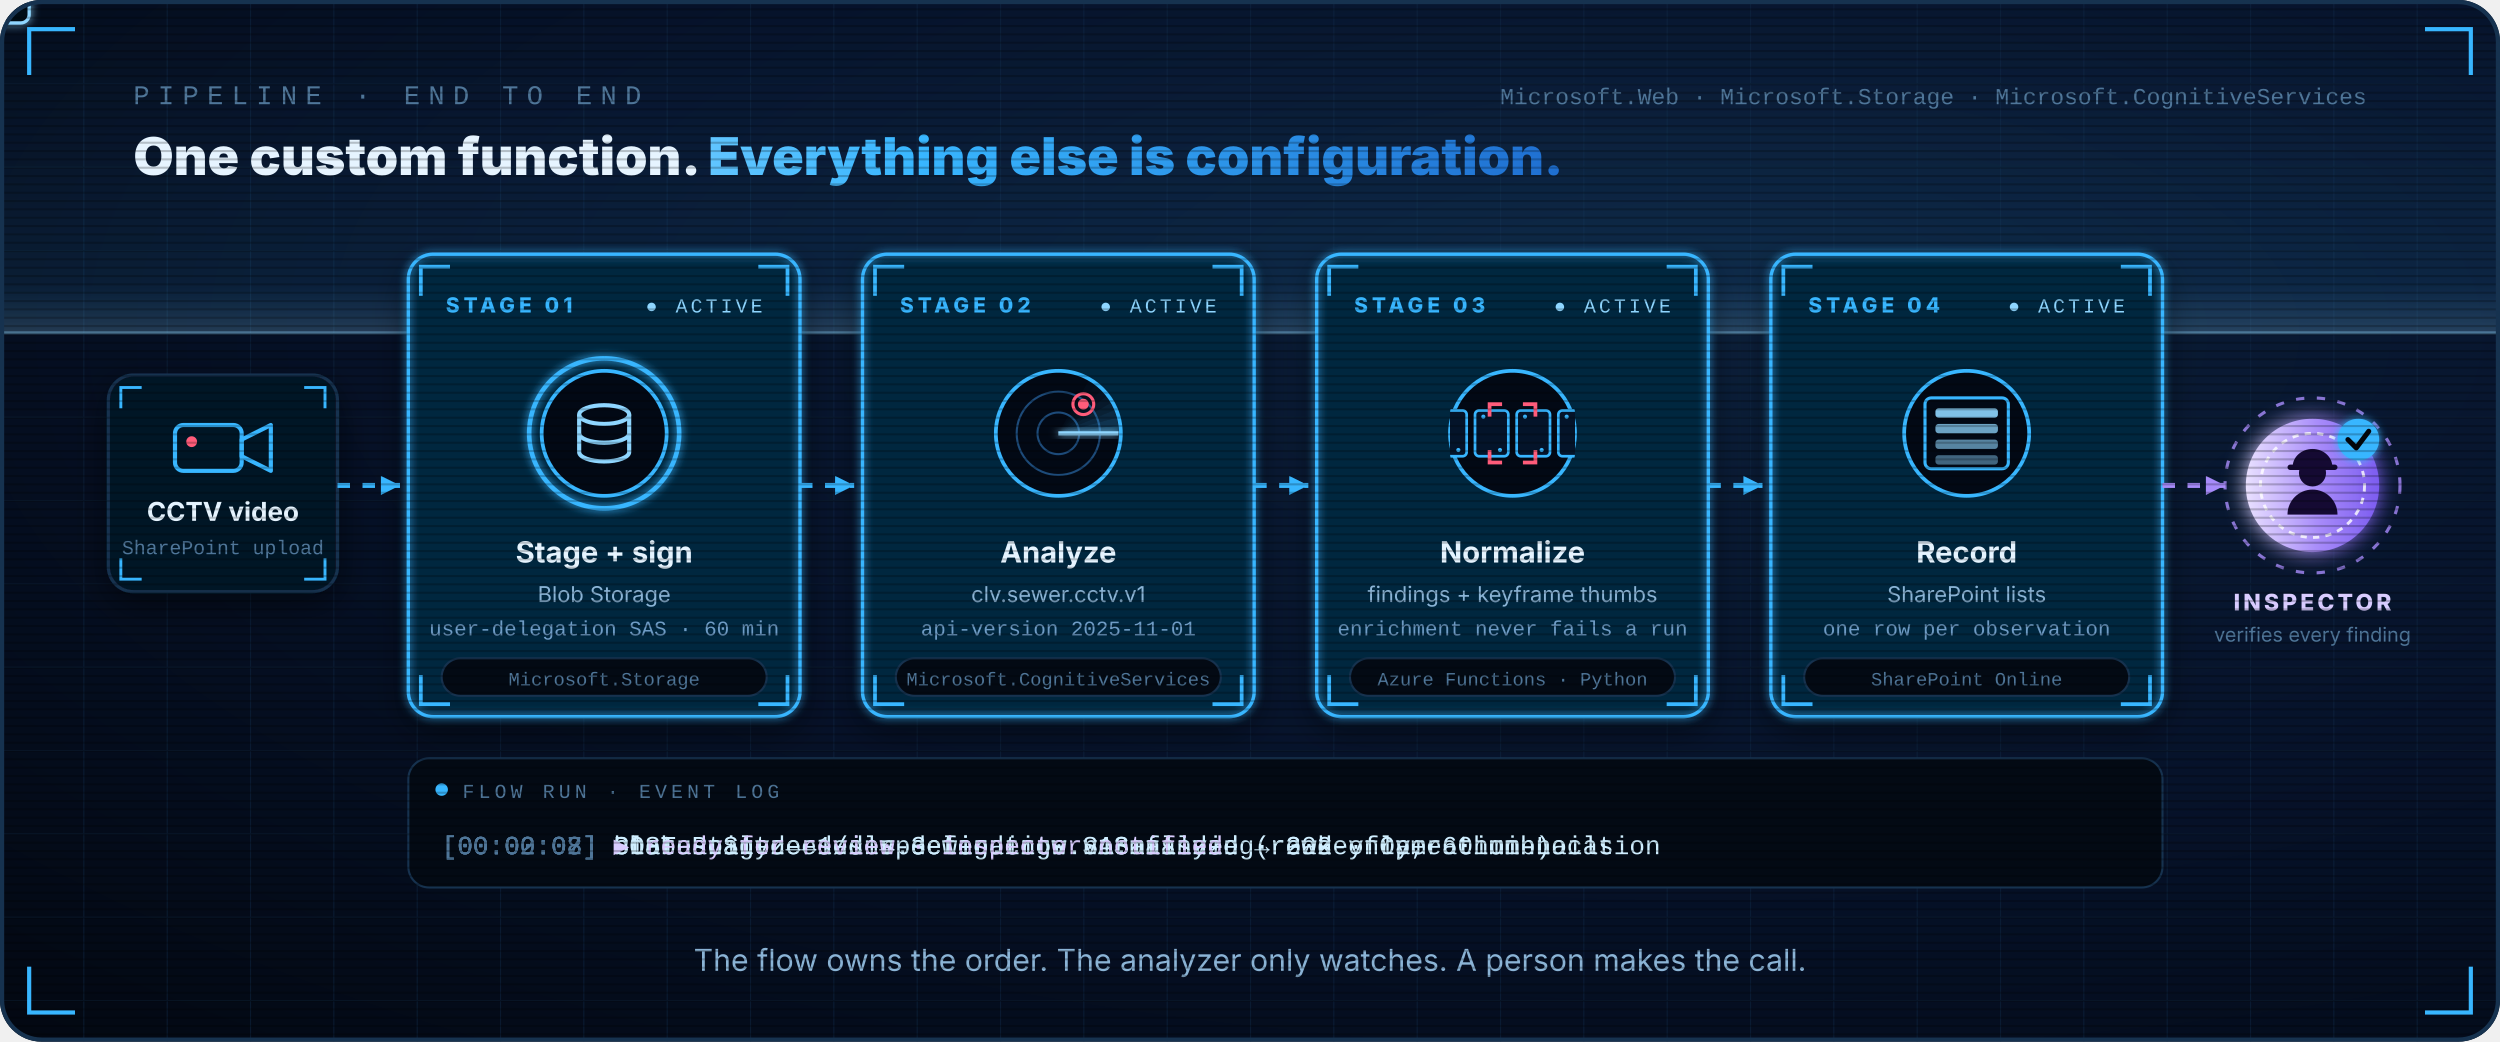
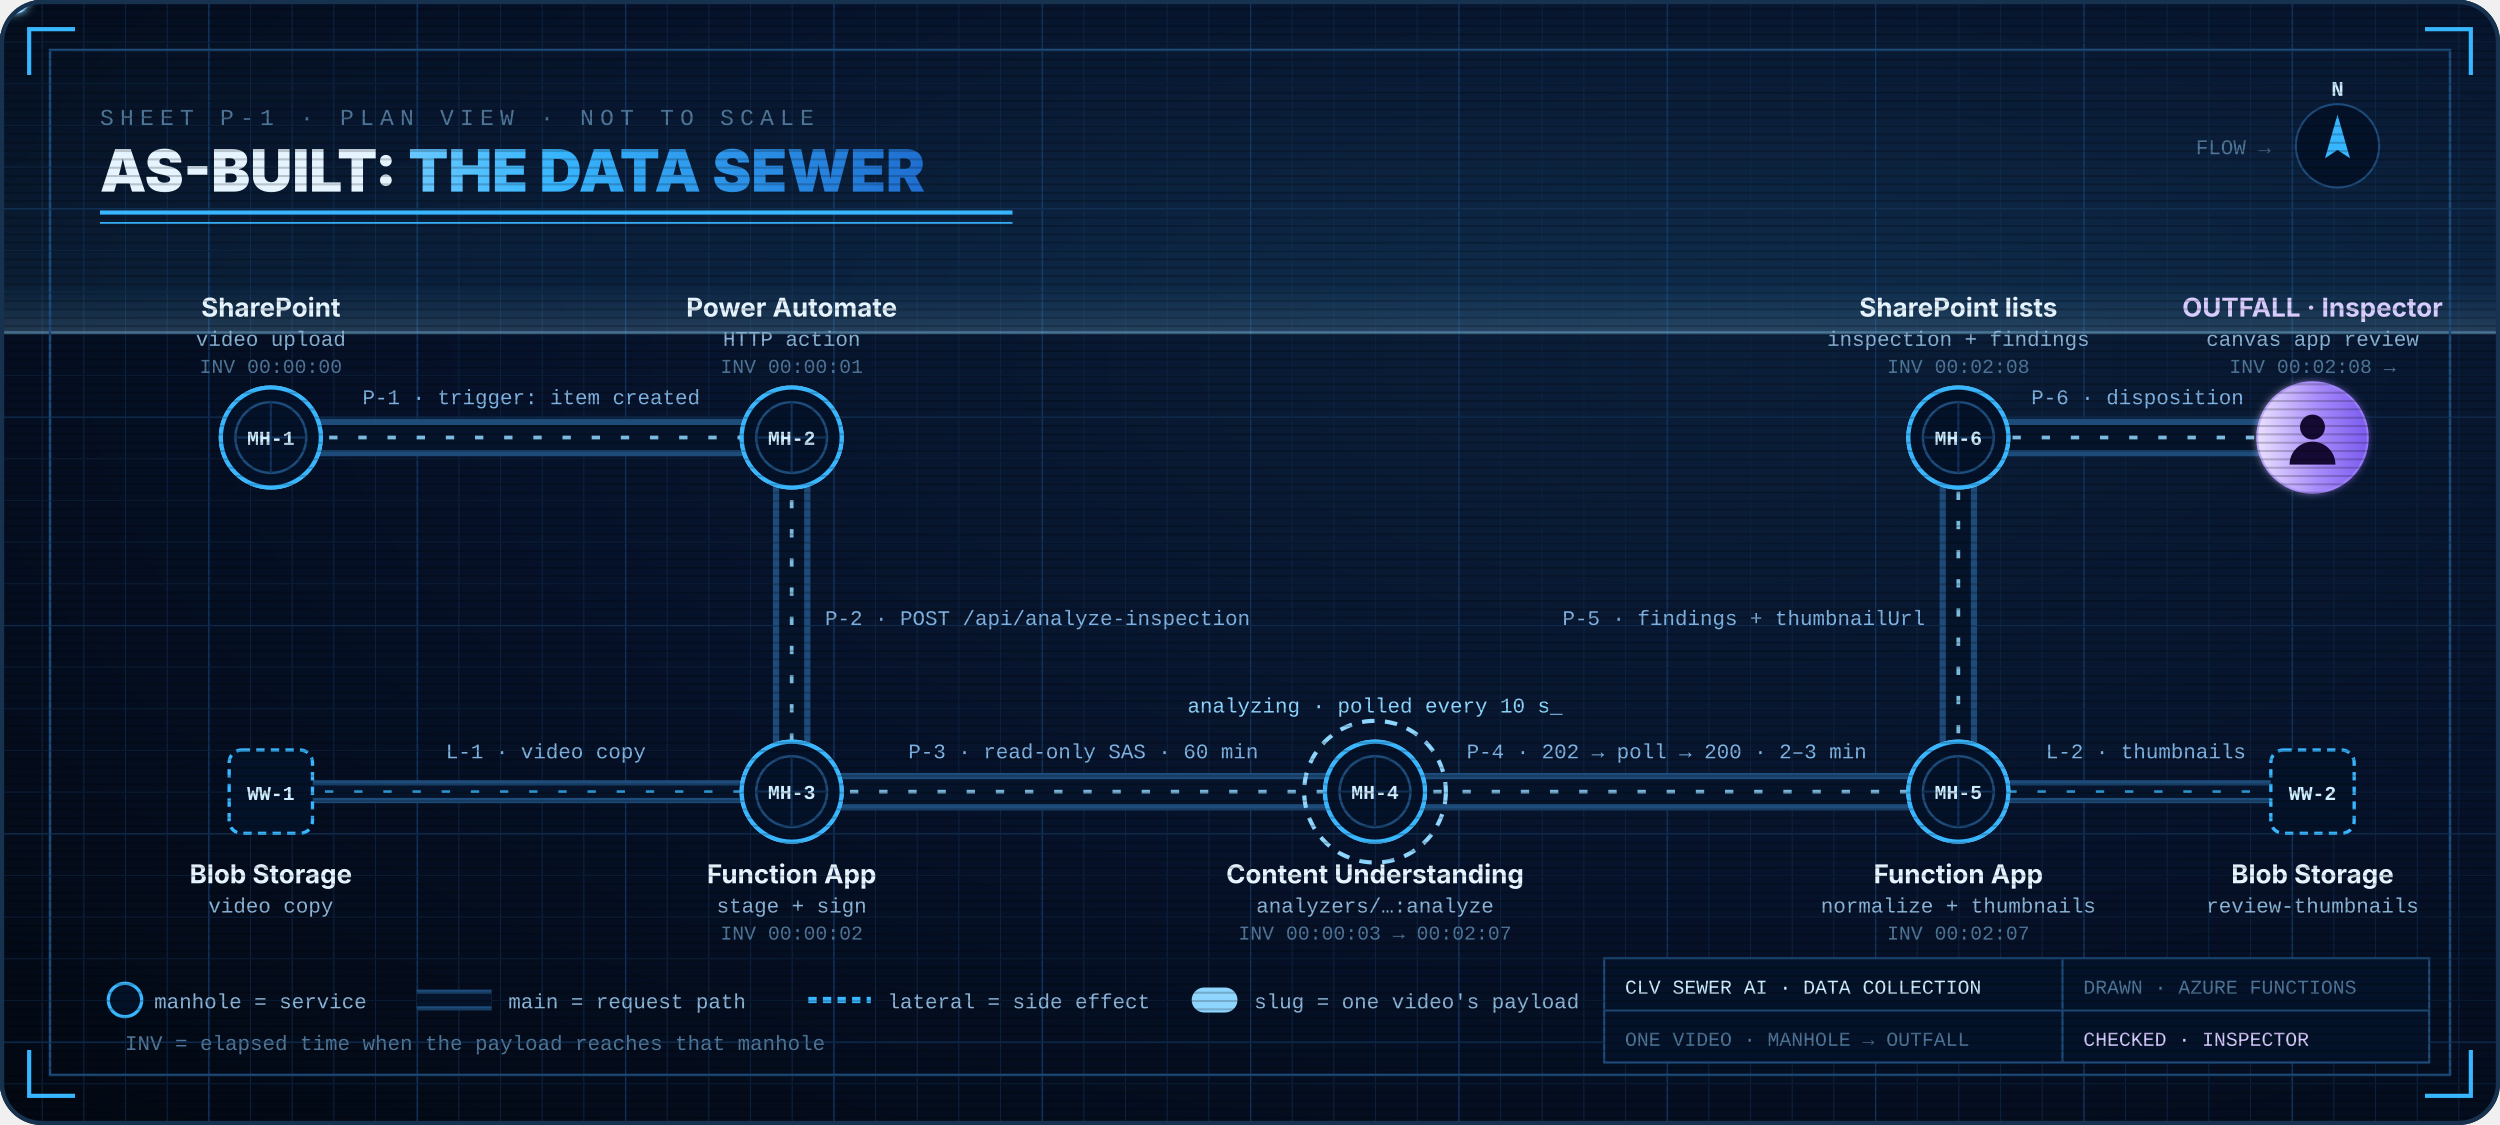
- <svg xmlns="http://www.w3.org/2000/svg" width="1200" height="500" viewBox="0 0 1200 500" font-family="'Segoe UI Variable Display','Segoe UI',Inter,system-ui,sans-serif">
+ <svg xmlns="http://www.w3.org/2000/svg" width="1200" height="540" viewBox="0 0 1200 540" font-family="'Segoe UI Variable Display','Segoe UI',Inter,system-ui,sans-serif">
  <defs>
    <radialGradient id="bg" cx="68%" cy="32%" r="105%">
      <stop offset="0%" stop-color="#0b1f3a" />
      <stop offset="45%" stop-color="#06122a" />
      <stop offset="100%" stop-color="#02060d" />
    </radialGradient>
    <linearGradient id="gBlue" x1="0" y1="0" x2="1" y2="0">
      <stop offset="0%" stop-color="#cfeeff" />
      <stop offset="55%" stop-color="#38b6ff" />
      <stop offset="100%" stop-color="#1f6fd1" />
    </linearGradient>
    <linearGradient id="gViolet" x1="0" y1="0" x2="1" y2="0">
      <stop offset="0%" stop-color="#e9e0ff" />
      <stop offset="55%" stop-color="#a78bfa" />
      <stop offset="100%" stop-color="#7c5cf0" />
    </linearGradient>
    <linearGradient id="gBand" x1="0" y1="0" x2="0" y2="1">
      <stop offset="0%" stop-color="#38b6ff" stop-opacity="0" />
      <stop offset="85%" stop-color="#38b6ff" stop-opacity=".09" />
      <stop offset="100%" stop-color="#8fd6ff" stop-opacity=".22" />
    </linearGradient>
    <linearGradient id="gLaser" x1="0" y1="0" x2="0" y2="1">
      <stop offset="0%" stop-color="#38b6ff" stop-opacity="0" />
      <stop offset="100%" stop-color="#8fd6ff" stop-opacity=".35" />
    </linearGradient>
    <radialGradient id="tube" cx="50%" cy="50%" r="50%">
      <stop offset="0%" stop-color="#01030a" />
      <stop offset="40%" stop-color="#041026" />
      <stop offset="100%" stop-color="#0d2a50" />
    </radialGradient>
    <linearGradient id="water" x1="0" y1="0" x2="0" y2="1">
      <stop offset="0%" stop-color="#04162c" />
      <stop offset="100%" stop-color="#0b3563" />
    </linearGradient>
    <pattern id="grid" width="40" height="40" patternUnits="userSpaceOnUse">
      <path d="M40 0H0V40" fill="none" stroke="#0f2744" stroke-width="1" />
    </pattern>
    <pattern id="scan" width="4" height="4" patternUnits="userSpaceOnUse">
      <rect width="4" height="1" fill="#000" />
    </pattern>
    <filter id="glow" x="-80%" y="-80%" width="260%" height="260%">
      <feGaussianBlur stdDeviation="5" result="b" />
      <feMerge>
        <feMergeNode in="b" />
        <feMergeNode in="SourceGraphic" />
      </feMerge>
    </filter>
    <filter id="glowS" x="-80%" y="-80%" width="260%" height="260%">
      <feGaussianBlur stdDeviation="2" result="b" />
      <feMerge>
        <feMergeNode in="b" />
        <feMergeNode in="SourceGraphic" />
      </feMerge>
    </filter>
    <filter id="shadow" x="-20%" y="-20%" width="140%" height="150%">
      <feDropShadow dx="0" dy="6" stdDeviation="8" flood-color="#000" flood-opacity=".5" />
    </filter>
    <marker id="aB" markerUnits="userSpaceOnUse" markerWidth="11" markerHeight="11" viewBox="0 0 12 12" refX="10" refY="6" orient="auto">
      <path d="M0 1 L10 6 L0 11z" fill="#38b6ff" />
    </marker>
    <marker id="aV" markerUnits="userSpaceOnUse" markerWidth="11" markerHeight="11" viewBox="0 0 12 12" refX="10" refY="6" orient="auto">
      <path d="M0 1 L10 6 L0 11z" fill="#a78bfa" />
    </marker>
    <marker id="aR" markerUnits="userSpaceOnUse" markerWidth="11" markerHeight="11" viewBox="0 0 12 12" refX="10" refY="6" orient="auto">
      <path d="M0 1 L10 6 L0 11z" fill="#ff5c7a" />
    </marker>
    <marker id="aD" markerUnits="userSpaceOnUse" markerWidth="10" markerHeight="10" viewBox="0 0 12 12" refX="10" refY="6" orient="auto">
      <path d="M0 1 L10 6 L0 11z" fill="#4f7699" />
    </marker>
    <path id="ms" d="M0 0h11.4v11.4H0zm12.6 0H24v11.4H12.6zM0 12.6h11.4V24H0zm12.6 0H24V24H12.6z" />
    <clipPath id="frame">
-       <rect width="1200" height="500" rx="20" />
+       <rect width="1200" height="540" rx="20" />
    </clipPath>
-     <clipPath id="filmClip">
-       <rect x="-30" y="-15" width="60" height="30" rx="5" />
-     </clipPath>
-     <clipPath id="radarClip">
-       <circle r="29" />
-     </clipPath>
+     <pattern id="g20" width="20" height="20" patternUnits="userSpaceOnUse">
+       <path d="M20 0H0V20" fill="none" stroke="#0b2240" stroke-width="1" />
+     </pattern>
+     <pattern id="g100" width="100" height="100" patternUnits="userSpaceOnUse">
+       <path d="M100 0H0V100" fill="none" stroke="#12345e" stroke-width="1.2" />
+     </pattern>
  </defs>
  <style>
    .mono{font-family:'Cascadia Code','Cascadia Mono',Consolas,'Courier New',monospace}
    .muted{fill:#8bb4d6}.dim{fill:#4f7699}
    .band{animation:band 7s linear infinite}
-     @keyframes band{0%{transform:translateY(-160px)}100%{transform:translateY(520px)}}
+     @keyframes band{0%{transform:translateY(-160px)}100%{transform:translateY(560px)}}
    .corner{animation:corner 2.4s ease-in-out infinite}
    @keyframes corner{0%,100%{opacity:.35}50%{opacity:1}}
    .blink{animation:blink 1.1s steps(1) infinite}
    @keyframes blink{0%{opacity:1}50%{opacity:.12}}
    .spin{animation:spin 4s linear infinite;transform-origin:0 0}
    .spin2{animation:spin 2.4s linear infinite;transform-origin:0 0}
    .spinr{animation:spin 9s linear infinite reverse;transform-origin:0 0}
    .spinslow{animation:spin 60s linear infinite;transform-origin:0 0}
    @keyframes spin{to{transform:rotate(360deg)}}
    .flow{stroke-dasharray:6 6;animation:flow .8s linear infinite}
    @keyframes flow{to{stroke-dashoffset:-12}}
    .under{stroke-dasharray:1;animation:under 12s linear infinite}
    @keyframes under{0%{stroke-dashoffset:1;opacity:0}4%{opacity:1}18%{stroke-dashoffset:0}94%{opacity:1;stroke-dashoffset:0}100%{opacity:0;stroke-dashoffset:0}}
    .ping{animation:ping 4s ease-out infinite;transform-box:fill-box;transform-origin:center}
    @keyframes ping{0%{transform:scale(.2);opacity:1}35%{transform:scale(2.2);opacity:0}100%{transform:scale(2.2);opacity:0}}
    .lock{animation:lock 4s ease-out infinite;transform-box:fill-box;transform-origin:center}
    @keyframes lock{0%{transform:scale(1.9);opacity:0}9%{transform:scale(1);opacity:1}70%{transform:scale(1);opacity:1}88%,100%{transform:scale(1);opacity:.28}}
    .lbl{animation:lbl 4s linear infinite}
    @keyframes lbl{0%{opacity:.3}7%{opacity:1}70%{opacity:1}88%,100%{opacity:.3}}
-     .act0{animation:act0 12s linear infinite}
-     @keyframes act0{0.00%{opacity:0}1.00%{opacity:0}4.00%{opacity:1}22.00%{opacity:1}25.00%{opacity:0}100.00%{opacity:0}}
-     .dim0{animation:dim0 12s linear infinite}
-     @keyframes dim0{0.00%{opacity:0.55}1.00%{opacity:0.55}4.00%{opacity:1}22.00%{opacity:1}25.00%{opacity:0.55}100.00%{opacity:0.55}}
-     .log0{animation:log0 12s linear infinite}
-     @keyframes log0{0.00%{opacity:0}3.00%{opacity:0}4.00%{opacity:1}22.00%{opacity:1}23.00%{opacity:0}100.00%{opacity:0}}
-     .act1{animation:act1 12s linear infinite}
-     @keyframes act1{0.00%{opacity:0}23.00%{opacity:0}26.00%{opacity:1}44.00%{opacity:1}47.00%{opacity:0}100.00%{opacity:0}}
-     .dim1{animation:dim1 12s linear infinite}
-     @keyframes dim1{0.00%{opacity:0.55}23.00%{opacity:0.55}26.00%{opacity:1}44.00%{opacity:1}47.00%{opacity:0.55}100.00%{opacity:0.55}}
-     .log1{animation:log1 12s linear infinite}
-     @keyframes log1{0.00%{opacity:0}25.00%{opacity:0}26.00%{opacity:1}44.00%{opacity:1}45.00%{opacity:0}100.00%{opacity:0}}
-     .act2{animation:act2 12s linear infinite}
-     @keyframes act2{0.00%{opacity:0}45.00%{opacity:0}48.00%{opacity:1}66.00%{opacity:1}69.00%{opacity:0}100.00%{opacity:0}}
-     .dim2{animation:dim2 12s linear infinite}
-     @keyframes dim2{0.00%{opacity:0.55}45.00%{opacity:0.55}48.00%{opacity:1}66.00%{opacity:1}69.00%{opacity:0.55}100.00%{opacity:0.55}}
-     .log2{animation:log2 12s linear infinite}
-     @keyframes log2{0.00%{opacity:0}47.00%{opacity:0}48.00%{opacity:1}66.00%{opacity:1}67.00%{opacity:0}100.00%{opacity:0}}
-     .act3{animation:act3 12s linear infinite}
-     @keyframes act3{0.00%{opacity:0}67.00%{opacity:0}70.00%{opacity:1}88.00%{opacity:1}91.00%{opacity:0}100.00%{opacity:0}}
-     .dim3{animation:dim3 12s linear infinite}
-     @keyframes dim3{0.00%{opacity:0.55}67.00%{opacity:0.55}70.00%{opacity:1}88.00%{opacity:1}91.00%{opacity:0.55}100.00%{opacity:0.55}}
-     .log3{animation:log3 12s linear infinite}
-     @keyframes log3{0.00%{opacity:0}69.00%{opacity:0}70.00%{opacity:1}88.00%{opacity:1}89.00%{opacity:0}100.00%{opacity:0}}
-     .loggate{animation:loggate 12s linear infinite}
-     @keyframes loggate{0.00%{opacity:0}89.00%{opacity:0}90.00%{opacity:1}99.00%{opacity:1}100.00%{opacity:0}}
- .stamp{animation:stamp 12s ease-in-out infinite;transform-box:fill-box;transform-origin:center}
-     @keyframes stamp{0%,88%{transform:scale(1)}92%{transform:scale(1.16)}96%,100%{transform:scale(1)}}
-     .check{animation:check 12s linear infinite}
-     @keyframes check{0.00%{opacity:0}89.00%{opacity:0}90.00%{opacity:1}99.00%{opacity:1}100.00%{opacity:0}}
-     .ttl{stroke-dasharray:226.2;animation:ttl 12s linear infinite}
-     @keyframes ttl{from{stroke-dashoffset:0}to{stroke-dashoffset:226.2}}
-     .film{animation:film 1s linear infinite}
-     @keyframes film{to{transform:translateX(-20px)}}
-     .row0{animation:row0 3s linear infinite}
-     @keyframes row0{0.00%{opacity:0}6.00%{opacity:0}10.00%{opacity:1}92.00%{opacity:1}96.00%{opacity:0}100.00%{opacity:0}}
-     .row1{animation:row1 3s linear infinite}
-     @keyframes row1{0.00%{opacity:0}26.00%{opacity:0}30.00%{opacity:1}92.00%{opacity:1}96.00%{opacity:0}100.00%{opacity:0}}
-     .row2{animation:row2 3s linear infinite}
-     @keyframes row2{0.00%{opacity:0}46.00%{opacity:0}50.00%{opacity:1}92.00%{opacity:1}96.00%{opacity:0}100.00%{opacity:0}}
-     .row3{animation:row3 3s linear infinite}
-     @keyframes row3{0.00%{opacity:0}66.00%{opacity:0}70.00%{opacity:1}92.00%{opacity:1}96.00%{opacity:0}100.00%{opacity:0}}
-     .ping2{animation:ping2 2.4s ease-out infinite;transform-box:fill-box;transform-origin:center}
-     @keyframes ping2{0%{transform:scale(.3);opacity:1}40%{transform:scale(2.4);opacity:0}100%{transform:scale(2.4);opacity:0}}
+     .flowp{stroke-dasharray:4 10;animation:flowp .7s linear infinite}
+     @keyframes flowp{to{stroke-dashoffset:-14}}
+     .mhp{animation:mhp 12s ease-out infinite;transform-box:fill-box;transform-origin:center}
+     @keyframes mhp{0%{transform:scale(.8);opacity:.95}9%{transform:scale(2.3);opacity:0}100%{transform:scale(2.3);opacity:0}}
+     .anl{animation:anl 12s linear infinite}
+     @keyframes anl{0.00%{opacity:0}23.00%{opacity:0}24.00%{opacity:1}52.00%{opacity:1}53.00%{opacity:0}100.00%{opacity:0}}
    [class]{animation-fill-mode:both}
  </style>
  <g clip-path="url(#frame)" fill="#e6f4ff">
-     <rect width="1200" height="500" fill="url(#bg)" />
-     <rect width="1200" height="500" fill="url(#grid)" opacity=".5" />
+     <rect width="1200" height="540" fill="url(#bg)" />
+     <rect width="1200" height="540" fill="url(#g20)" />
+     <rect width="1200" height="540" fill="url(#g100)" />
    <g class="band">
      <rect width="1200" height="160" fill="url(#gBand)" />
      <rect y="159" width="1200" height="1.5" fill="#8fd6ff" opacity=".35" />
    </g>
-     <text x="64" y="50" font-size="13" letter-spacing="4" class="dim mono">PIPELINE · END TO END</text>
-     <text x="64" y="84" font-size="25" font-weight="900">One custom function. <tspan fill="url(#gBlue)">Everything else is configuration.</tspan>
+     <rect x="24" y="24" width="1152" height="492" fill="none" stroke="#1d4b7a" stroke-width="1.2" />
+     <text x="48" y="60" font-size="11" letter-spacing="3" class="mono dim">SHEET P-1 · PLAN VIEW · NOT TO SCALE</text>
+     <text x="48" y="92" font-size="28" font-weight="900">AS-BUILT: <tspan fill="url(#gBlue)">THE DATA SEWER</tspan>
    </text>
-     <text x="1136" y="50" text-anchor="end" font-size="11" class="mono dim">Microsoft.Web · Microsoft.Storage · Microsoft.CognitiveServices</text>
-     <g transform="translate(52 180)">
-       <rect width="110" height="104" rx="12" fill="#061327" stroke="#16324f" stroke-width="1.5" filter="url(#shadow)" />
-       <path d="M6 16 V6 H16 M94 6 H104 V16 M104 88 V98 H94 M16 98 H6 V88" fill="none" stroke="#38b6ff" stroke-width="1.4" />
-       <rect x="32" y="24" width="32" height="22" rx="4" fill="none" stroke="#38b6ff" stroke-width="2" />
-       <path d="M64 31 L78 24 L78 46 L64 39 Z" fill="none" stroke="#38b6ff" stroke-width="2" stroke-linejoin="round" />
-       <g class="blink">
-         <circle cx="40" cy="32" r="2.6" fill="#ff5c7a" />
-       </g>
-       <text x="55" y="70" text-anchor="middle" font-size="12.5" font-weight="700">CCTV video</text>
-       <text x="55" y="86" text-anchor="middle" font-size="9.5" class="dim mono">SharePoint upload</text>
-     </g>
-     <g transform="translate(196 122)">
-       <rect width="188" height="222" rx="12" fill="#061327" stroke="#16324f" stroke-width="1.5" filter="url(#shadow)" />
-       <g class="act0">
-         <rect width="188" height="222" rx="12" fill="#38b6ff" fill-opacity=".06" stroke="#38b6ff" stroke-width="1.6" filter="url(#glowS)" />
-       </g>
-       <g class="dim0">
-         <path d="M6 20 V6 H20 M168 6 H182 V20 M182 202 V216 H168 M20 216 H6 V202" fill="none" stroke="#38b6ff" stroke-width="1.8" />
-       </g>
-       <text x="18" y="28" font-size="10" letter-spacing="2" font-weight="800" fill="#38b6ff">STAGE 01</text>
-       <g class="act0">
-         <g class="blink">
-           <text x="170" y="28" text-anchor="end" font-size="9.5" letter-spacing="1.5" class="mono" fill="#8fd6ff">● ACTIVE</text>
+     <line x1="48" y1="102" x2="486" y2="102" stroke="#38b6ff" stroke-width="2" />
+     <line x1="48" y1="107" x2="486" y2="107" stroke="#38b6ff" stroke-width=".8" />
+     <g transform="translate(1122 70)">
+       <circle r="20" fill="#041229" stroke="#1d4b7a" />
+       <path d="M0 -15 L6 6 L0 2 L-6 6 Z" fill="#38b6ff" />
+       <text y="-24" text-anchor="middle" font-size="10" font-weight="700" class="mono" fill="#cfeeff">N</text>
+     </g>
+     <text x="1090" y="74" text-anchor="end" font-size="10" class="mono dim">FLOW →</text>
+     <path d="M130 210 L380 210 L380 380 L660 380 L940 380 L940 210 L1110 210" fill="none" stroke="#1d4b7a" stroke-width="18" stroke-linejoin="round" />
+     <path d="M130 210 L380 210 L380 380 L660 380 L940 380 L940 210 L1110 210" fill="none" stroke="#05142a" stroke-width="12" stroke-linejoin="round" />
+     <path class="flowp" d="M130 210 L380 210 L380 380 L660 380 L940 380 L940 210 L1110 210" fill="none" stroke="#8fd6ff" stroke-width="1.8" stroke-opacity=".85" />
+     <path d="M356 380 L150 380" fill="none" stroke="#1d4b7a" stroke-width="11" stroke-linejoin="round" />
+     <path d="M356 380 L150 380" fill="none" stroke="#05142a" stroke-width="6" stroke-linejoin="round" />
+     <path class="flowp" d="M356 380 L150 380" fill="none" stroke="#38b6ff" stroke-width="1.3" stroke-opacity=".85" />
+     <path d="M964 380 L1090 380" fill="none" stroke="#1d4b7a" stroke-width="11" stroke-linejoin="round" />
+     <path d="M964 380 L1090 380" fill="none" stroke="#05142a" stroke-width="6" stroke-linejoin="round" />
+     <path class="flowp" d="M964 380 L1090 380" fill="none" stroke="#38b6ff" stroke-width="1.3" stroke-opacity=".85" />
+     <text x="255" y="194" text-anchor="middle" font-size="10" class="mono" fill="#7fb2e0">P-1 · trigger: item created</text>
+     <text x="396" y="300" text-anchor="start" font-size="10" class="mono" fill="#7fb2e0">P-2 · POST /api/analyze-inspection</text>
+     <text x="520" y="364" text-anchor="middle" font-size="10" class="mono" fill="#7fb2e0">P-3 · read-only SAS · 60 min</text>
+     <text x="800" y="364" text-anchor="middle" font-size="10" class="mono" fill="#7fb2e0">P-4 · 202 → poll → 200 · 2–3 min</text>
+     <text x="924" y="300" text-anchor="end" font-size="10" class="mono" fill="#7fb2e0">P-5 · findings + thumbnailUrl</text>
+     <text x="1026" y="194" text-anchor="middle" font-size="10" class="mono" fill="#7fb2e0">P-6 · disposition</text>
+     <text x="262" y="364" text-anchor="middle" font-size="10" class="mono" fill="#7fb2e0">L-1 · video copy</text>
+     <text x="1030" y="364" text-anchor="middle" font-size="10" class="mono" fill="#7fb2e0">L-2 · thumbnails</text>
+     <circle class="mhp" style="animation-delay:0.00s" cx="130" cy="210" r="24" fill="none" stroke="#8fd6ff" stroke-width="2" />
+     <g transform="translate(130 210)">
+       <circle r="24" fill="#041229" stroke="#38b6ff" stroke-width="2" />
+       <circle r="17" fill="none" stroke="#1d4b7a" stroke-width="1.2" />
+       <path d="M-17 0 H17 M0 -17 V17" stroke="#12325a" />
+       <text y="3.5" text-anchor="middle" font-size="9.5" font-weight="700" class="mono" fill="#cfeeff">MH-1</text>
+     </g>
+     <text x="130" y="152" text-anchor="middle" font-size="12.5" font-weight="700">SharePoint</text>
+     <text x="130" y="166" text-anchor="middle" font-size="10" class="mono muted">video upload</text>
+     <text x="130" y="179" text-anchor="middle" font-size="9.5" class="mono dim">INV 00:00:00</text>
+     <circle class="mhp" style="animation-delay:0.96s" cx="380" cy="210" r="24" fill="none" stroke="#8fd6ff" stroke-width="2" />
+     <g transform="translate(380 210)">
+       <circle r="24" fill="#041229" stroke="#38b6ff" stroke-width="2" />
+       <circle r="17" fill="none" stroke="#1d4b7a" stroke-width="1.2" />
+       <path d="M-17 0 H17 M0 -17 V17" stroke="#12325a" />
+       <text y="3.5" text-anchor="middle" font-size="9.5" font-weight="700" class="mono" fill="#cfeeff">MH-2</text>
+     </g>
+     <text x="380" y="152" text-anchor="middle" font-size="12.5" font-weight="700">Power Automate</text>
+     <text x="380" y="166" text-anchor="middle" font-size="10" class="mono muted">HTTP action</text>
+     <text x="380" y="179" text-anchor="middle" font-size="9.5" class="mono dim">INV 00:00:01</text>
+     <circle class="mhp" style="animation-delay:1.68s" cx="380" cy="380" r="24" fill="none" stroke="#8fd6ff" stroke-width="2" />
+     <g transform="translate(380 380)">
+       <circle r="24" fill="#041229" stroke="#38b6ff" stroke-width="2" />
+       <circle r="17" fill="none" stroke="#1d4b7a" stroke-width="1.2" />
+       <path d="M-17 0 H17 M0 -17 V17" stroke="#12325a" />
+       <text y="3.5" text-anchor="middle" font-size="9.5" font-weight="700" class="mono" fill="#cfeeff">MH-3</text>
+     </g>
+     <text x="380" y="424" text-anchor="middle" font-size="12.5" font-weight="700">Function App</text>
+     <text x="380" y="438" text-anchor="middle" font-size="10" class="mono muted">stage + sign</text>
+     <text x="380" y="451" text-anchor="middle" font-size="9.5" class="mono dim">INV 00:00:02</text>
+     <circle class="mhp" style="animation-delay:2.88s" cx="660" cy="380" r="24" fill="none" stroke="#8fd6ff" stroke-width="2" />
+     <g transform="translate(660 380)">
+       <circle r="24" fill="#041229" stroke="#38b6ff" stroke-width="2" />
+       <circle r="17" fill="none" stroke="#1d4b7a" stroke-width="1.2" />
+       <path d="M-17 0 H17 M0 -17 V17" stroke="#12325a" />
+       <text y="3.5" text-anchor="middle" font-size="9.5" font-weight="700" class="mono" fill="#cfeeff">MH-4</text>
+     </g>
+     <text x="660" y="424" text-anchor="middle" font-size="12.5" font-weight="700">Content Understanding</text>
+     <text x="660" y="438" text-anchor="middle" font-size="10" class="mono muted">analyzers/…:analyze</text>
+     <text x="660" y="451" text-anchor="middle" font-size="9.5" class="mono dim">INV 00:00:03 → 00:02:07</text>
+     <circle class="mhp" style="animation-delay:7.20s" cx="940" cy="380" r="24" fill="none" stroke="#8fd6ff" stroke-width="2" />
+     <g transform="translate(940 380)">
+       <circle r="24" fill="#041229" stroke="#38b6ff" stroke-width="2" />
+       <circle r="17" fill="none" stroke="#1d4b7a" stroke-width="1.2" />
+       <path d="M-17 0 H17 M0 -17 V17" stroke="#12325a" />
+       <text y="3.5" text-anchor="middle" font-size="9.5" font-weight="700" class="mono" fill="#cfeeff">MH-5</text>
+     </g>
+     <text x="940" y="424" text-anchor="middle" font-size="12.5" font-weight="700">Function App</text>
+     <text x="940" y="438" text-anchor="middle" font-size="10" class="mono muted">normalize + thumbnails</text>
+     <text x="940" y="451" text-anchor="middle" font-size="9.5" class="mono dim">INV 00:02:07</text>
+     <circle class="mhp" style="animation-delay:7.92s" cx="940" cy="210" r="24" fill="none" stroke="#8fd6ff" stroke-width="2" />
+     <g transform="translate(940 210)">
+       <circle r="24" fill="#041229" stroke="#38b6ff" stroke-width="2" />
+       <circle r="17" fill="none" stroke="#1d4b7a" stroke-width="1.2" />
+       <path d="M-17 0 H17 M0 -17 V17" stroke="#12325a" />
+       <text y="3.5" text-anchor="middle" font-size="9.5" font-weight="700" class="mono" fill="#cfeeff">MH-6</text>
+     </g>
+     <text x="940" y="152" text-anchor="middle" font-size="12.5" font-weight="700">SharePoint lists</text>
+     <text x="940" y="166" text-anchor="middle" font-size="10" class="mono muted">inspection + findings</text>
+     <text x="940" y="179" text-anchor="middle" font-size="9.5" class="mono dim">INV 00:02:08</text>
+     <rect x="110" y="360" width="40" height="40" rx="6" fill="#041229" stroke="#38b6ff" stroke-dasharray="4 3" stroke-width="1.6" />
+     <text x="130" y="384" text-anchor="middle" font-size="9.5" font-weight="700" class="mono" fill="#cfeeff">WW-1</text>
+     <text x="130" y="424" text-anchor="middle" font-size="12.5" font-weight="700">Blob Storage</text>
+     <text x="130" y="438" text-anchor="middle" font-size="10" class="mono muted">video copy</text>
+     <rect x="1090" y="360" width="40" height="40" rx="6" fill="#041229" stroke="#38b6ff" stroke-dasharray="4 3" stroke-width="1.6" />
+     <text x="1110" y="384" text-anchor="middle" font-size="9.5" font-weight="700" class="mono" fill="#cfeeff">WW-2</text>
+     <text x="1110" y="424" text-anchor="middle" font-size="12.5" font-weight="700">Blob Storage</text>
+     <text x="1110" y="438" text-anchor="middle" font-size="10" class="mono muted">review-thumbnails</text>
+     <circle class="mhp" style="animation-delay:8.88s" cx="1110" cy="210" r="26" fill="none" stroke="#a78bfa" stroke-width="2" />
+     <g transform="translate(1110 210)">
+       <circle r="26" fill="url(#gViolet)" filter="url(#glowS)" />
+       <circle cy="-5" r="6" fill="#150a33" />
+       <path d="M-11 13 a11 11 0 0 1 22 0 z" fill="#150a33" />
+     </g>
+     <text x="1110" y="152" text-anchor="middle" font-size="12.5" font-weight="700" fill="#d9ccff">OUTFALL · Inspector</text>
+     <text x="1110" y="166" text-anchor="middle" font-size="10" class="mono muted">canvas app review</text>
+     <text x="1110" y="179" text-anchor="middle" font-size="9.5" class="mono dim">INV 00:02:08 →</text>
+     <g class="anl">
+       <g transform="translate(660 380)">
+         <g class="spin">
+           <circle r="34" fill="none" stroke="#8fd6ff" stroke-width="2" stroke-dasharray="6 5" />
        </g>
      </g>
-       <g transform="translate(94 86)">
-         <circle r="30" fill="#020915" stroke="#38b6ff" stroke-width="1.8" />
-         <g fill="none" stroke="#8fd6ff" stroke-width="2">
-           <ellipse cx="0" cy="-9" rx="12" ry="4.5" />
-           <path d="M-12 -9 V9 A12 4.5 0 0 0 12 9 V-9" />
-           <path d="M-12 0 A12 4.5 0 0 0 12 0" />
-         </g>
-         <circle class="ttl" r="36" fill="none" stroke="#38b6ff" stroke-width="2.2" transform="rotate(-90)" filter="url(#glowS)" />
-       </g>
-       <text x="94" y="148" text-anchor="middle" font-size="14" font-weight="700">Stage + sign</text>
-       <text x="94" y="167" text-anchor="middle" font-size="10.5" class="muted">Blob Storage</text>
-       <text x="94" y="183" text-anchor="middle" font-size="10" class="mono" fill="#6f9cc6">user-delegation SAS · 60 min</text>
-       <rect x="16" y="194" width="156" height="18" rx="9" fill="#030a14" stroke="#16324f" />
-       <text x="94" y="207" text-anchor="middle" font-size="9" class="mono dim">Microsoft.Storage</text>
-     </g>
-     <g transform="translate(414 122)">
-       <rect width="188" height="222" rx="12" fill="#061327" stroke="#16324f" stroke-width="1.5" filter="url(#shadow)" />
-       <g class="act1">
-         <rect width="188" height="222" rx="12" fill="#38b6ff" fill-opacity=".06" stroke="#38b6ff" stroke-width="1.6" filter="url(#glowS)" />
-       </g>
-       <g class="dim1">
-         <path d="M6 20 V6 H20 M168 6 H182 V20 M182 202 V216 H168 M20 216 H6 V202" fill="none" stroke="#38b6ff" stroke-width="1.8" />
-       </g>
-       <text x="18" y="28" font-size="10" letter-spacing="2" font-weight="800" fill="#38b6ff">STAGE 02</text>
-       <g class="act1">
-         <g class="blink">
-           <text x="170" y="28" text-anchor="end" font-size="9.5" letter-spacing="1.5" class="mono" fill="#8fd6ff">● ACTIVE</text>
-         </g>
-       </g>
-       <g transform="translate(94 86)">
-         <circle r="30" fill="#020915" stroke="#38b6ff" stroke-width="1.8" />
-         <g clip-path="url(#radarClip)">
-           <circle r="20" fill="none" stroke="#1d4b7a" stroke-width="1" />
-           <circle r="10" fill="none" stroke="#1d4b7a" stroke-width="1" />
-           <g class="spin2">
-             <path d="M0 0 L14.5 -25.1 A29 29 0 0 1 17.7 -23 Z" fill="#38b6ff" fill-opacity="0.025" />
-             <path d="M0 0 L17.7 -23 A29 29 0 0 1 20.5 -20.5 Z" fill="#38b6ff" fill-opacity="0.039" />
-             <path d="M0 0 L20.5 -20.5 A29 29 0 0 1 23 -17.7 Z" fill="#38b6ff" fill-opacity="0.062" />
-             <path d="M0 0 L23 -17.7 A29 29 0 0 1 25.1 -14.5 Z" fill="#38b6ff" fill-opacity="0.095" />
-             <path d="M0 0 L25.1 -14.5 A29 29 0 0 1 26.8 -11.1 Z" fill="#38b6ff" fill-opacity="0.137" />
-             <path d="M0 0 L26.8 -11.1 A29 29 0 0 1 28 -7.5 Z" fill="#38b6ff" fill-opacity="0.189" />
-             <path d="M0 0 L28 -7.5 A29 29 0 0 1 28.8 -3.8 Z" fill="#38b6ff" fill-opacity="0.250" />
-             <path d="M0 0 L28.8 -3.8 A29 29 0 0 1 29 0 Z" fill="#38b6ff" fill-opacity="0.320" />
-             <rect x="0" y="-1" width="29" height="2" fill="#8fd6ff" filter="url(#glowS)" />
-           </g>
-         </g>
-         <circle cx="12" cy="-14" r="2.6" fill="#ff5c7a" />
-         <circle class="ping2" style="animation-delay:2.07s" cx="12" cy="-14" r="5" fill="none" stroke="#ff5c7a" stroke-width="1.5" />
-       </g>
-       <text x="94" y="148" text-anchor="middle" font-size="14" font-weight="700">Analyze</text>
-       <text x="94" y="167" text-anchor="middle" font-size="10.5" class="muted">clv.sewer.cctv.v1</text>
-       <text x="94" y="183" text-anchor="middle" font-size="10" class="mono" fill="#6f9cc6">api-version 2025-11-01</text>
-       <rect x="16" y="194" width="156" height="18" rx="9" fill="#030a14" stroke="#16324f" />
-       <text x="94" y="207" text-anchor="middle" font-size="9" class="mono dim">Microsoft.CognitiveServices</text>
-     </g>
-     <g transform="translate(632 122)">
-       <rect width="188" height="222" rx="12" fill="#061327" stroke="#16324f" stroke-width="1.5" filter="url(#shadow)" />
-       <g class="act2">
-         <rect width="188" height="222" rx="12" fill="#38b6ff" fill-opacity=".06" stroke="#38b6ff" stroke-width="1.6" filter="url(#glowS)" />
-       </g>
-       <g class="dim2">
-         <path d="M6 20 V6 H20 M168 6 H182 V20 M182 202 V216 H168 M20 216 H6 V202" fill="none" stroke="#38b6ff" stroke-width="1.8" />
-       </g>
-       <text x="18" y="28" font-size="10" letter-spacing="2" font-weight="800" fill="#38b6ff">STAGE 03</text>
-       <g class="act2">
-         <g class="blink">
-           <text x="170" y="28" text-anchor="end" font-size="9.5" letter-spacing="1.5" class="mono" fill="#8fd6ff">● ACTIVE</text>
-         </g>
-       </g>
-       <g transform="translate(94 86)">
-         <circle r="30" fill="#020915" stroke="#38b6ff" stroke-width="1.8" />
-         <g clip-path="url(#filmClip)">
-           <g class="film">
-             <rect x="-58" y="-11" width="16" height="22" rx="2" fill="#04142a" stroke="#38b6ff" stroke-width="1.3" />
-             <circle cx="-54" cy="-8" r="1" fill="#38b6ff" />
-             <circle cx="-46" cy="8" r="1" fill="#38b6ff" />
-             <rect x="-38" y="-11" width="16" height="22" rx="2" fill="#04142a" stroke="#38b6ff" stroke-width="1.3" />
-             <circle cx="-34" cy="-8" r="1" fill="#38b6ff" />
-             <circle cx="-26" cy="8" r="1" fill="#38b6ff" />
-             <rect x="-18" y="-11" width="16" height="22" rx="2" fill="#04142a" stroke="#38b6ff" stroke-width="1.3" />
-             <circle cx="-14" cy="-8" r="1" fill="#38b6ff" />
-             <circle cx="-6" cy="8" r="1" fill="#38b6ff" />
-             <rect x="2" y="-11" width="16" height="22" rx="2" fill="#04142a" stroke="#38b6ff" stroke-width="1.3" />
-             <circle cx="6" cy="-8" r="1" fill="#38b6ff" />
-             <circle cx="14" cy="8" r="1" fill="#38b6ff" />
-             <rect x="22" y="-11" width="16" height="22" rx="2" fill="#04142a" stroke="#38b6ff" stroke-width="1.3" />
-             <circle cx="26" cy="-8" r="1" fill="#38b6ff" />
-             <circle cx="34" cy="8" r="1" fill="#38b6ff" />
-             <rect x="42" y="-11" width="16" height="22" rx="2" fill="#04142a" stroke="#38b6ff" stroke-width="1.3" />
-             <circle cx="46" cy="-8" r="1" fill="#38b6ff" />
-             <circle cx="54" cy="8" r="1" fill="#38b6ff" />
-             <rect x="62" y="-11" width="16" height="22" rx="2" fill="#04142a" stroke="#38b6ff" stroke-width="1.3" />
-             <circle cx="66" cy="-8" r="1" fill="#38b6ff" />
-             <circle cx="74" cy="8" r="1" fill="#38b6ff" />
-           </g>
-         </g>
-         <g class="blink">
-           <path d="M-11 -8 V-14 H-5 M5 -14 H11 V-8 M11 8 V14 H5 M-5 14 H-11 V8" fill="none" stroke="#ff5c7a" stroke-width="1.8" />
-         </g>
-       </g>
-       <text x="94" y="148" text-anchor="middle" font-size="14" font-weight="700">Normalize</text>
-       <text x="94" y="167" text-anchor="middle" font-size="10.5" class="muted">findings + keyframe thumbs</text>
-       <text x="94" y="183" text-anchor="middle" font-size="10" class="mono" fill="#6f9cc6">enrichment never fails a run</text>
-       <rect x="16" y="194" width="156" height="18" rx="9" fill="#030a14" stroke="#16324f" />
-       <text x="94" y="207" text-anchor="middle" font-size="9" class="mono dim">Azure Functions · Python</text>
-     </g>
-     <g transform="translate(850 122)">
-       <rect width="188" height="222" rx="12" fill="#061327" stroke="#16324f" stroke-width="1.5" filter="url(#shadow)" />
-       <g class="act3">
-         <rect width="188" height="222" rx="12" fill="#38b6ff" fill-opacity=".06" stroke="#38b6ff" stroke-width="1.6" filter="url(#glowS)" />
-       </g>
-       <g class="dim3">
-         <path d="M6 20 V6 H20 M168 6 H182 V20 M182 202 V216 H168 M20 216 H6 V202" fill="none" stroke="#38b6ff" stroke-width="1.8" />
-       </g>
-       <text x="18" y="28" font-size="10" letter-spacing="2" font-weight="800" fill="#38b6ff">STAGE 04</text>
-       <g class="act3">
-         <g class="blink">
-           <text x="170" y="28" text-anchor="end" font-size="9.5" letter-spacing="1.5" class="mono" fill="#8fd6ff">● ACTIVE</text>
-         </g>
-       </g>
-       <g transform="translate(94 86)">
-         <circle r="30" fill="#020915" stroke="#38b6ff" stroke-width="1.8" />
-         <rect x="-20" y="-17" width="40" height="34" rx="3" fill="none" stroke="#38b6ff" stroke-width="1.5" />
-         <g class="row0">
-           <rect x="-15" y="-12.0" width="30" height="4.5" rx="1.5" fill="#8fd6ff" fill-opacity="0.90" />
-         </g>
-         <g class="row1">
-           <rect x="-15" y="-4.5" width="30" height="4.5" rx="1.5" fill="#8fd6ff" fill-opacity="0.75" />
-         </g>
-         <g class="row2">
-           <rect x="-15" y="3.0" width="30" height="4.5" rx="1.5" fill="#8fd6ff" fill-opacity="0.60" />
-         </g>
-         <g class="row3">
-           <rect x="-15" y="10.5" width="30" height="4.5" rx="1.5" fill="#8fd6ff" fill-opacity="0.45" />
-         </g>
-       </g>
-       <text x="94" y="148" text-anchor="middle" font-size="14" font-weight="700">Record</text>
-       <text x="94" y="167" text-anchor="middle" font-size="10.5" class="muted">SharePoint lists</text>
-       <text x="94" y="183" text-anchor="middle" font-size="10" class="mono" fill="#6f9cc6">one row per observation</text>
-       <rect x="16" y="194" width="156" height="18" rx="9" fill="#030a14" stroke="#16324f" />
-       <text x="94" y="207" text-anchor="middle" font-size="9" class="mono dim">SharePoint Online</text>
-     </g>
-     <g stroke="#38b6ff" stroke-width="2.4" fill="none" marker-end="url(#aB)">
-       <path class="flow" d="M162 233 L192 233" />
-       <path class="flow" d="M384 233 L410 233" />
-       <path class="flow" d="M602 233 L628 233" />
-       <path class="flow" d="M820 233 L846 233" />
-     </g>
-     <path class="flow" d="M1038 233 L1068 233" stroke="#a78bfa" stroke-width="2.4" fill="none" marker-end="url(#aV)" />
-     <g transform="translate(1110 233)">
-       <g class="spinr">
-         <circle r="42" fill="none" stroke="#a78bfa" stroke-width="1.5" stroke-dasharray="4 6" opacity=".8" />
-       </g>
-       <g class="stamp">
-         <circle r="32" fill="url(#gViolet)" filter="url(#glow)" />
-         <circle r="25" fill="none" stroke="#ffffff" stroke-width="1.4" stroke-dasharray="3 3" opacity=".8" />
-         <circle cy="-6" r="6.5" fill="#150a33" />
-         <path d="M-9.5 -9 A9.5 8.5 0 0 1 9.5 -9 Z" fill="#150a33" />
-         <rect x="-12" y="-10" width="24" height="2.6" rx="1.3" fill="#150a33" />
-         <path d="M-12 14 a12 12 0 0 1 24 0 z" fill="#150a33" />
-       </g>
-       <g class="check">
-         <circle cx="22" cy="-22" r="10" fill="#38b6ff" filter="url(#glowS)" />
-         <path d="M17 -22 L21 -18 L27 -26" stroke="#02060d" stroke-width="2.4" fill="none" stroke-linecap="round" stroke-linejoin="round" />
-       </g>
-       <text y="60" text-anchor="middle" font-size="11" font-weight="800" letter-spacing="1.5" fill="#d9ccff">INSPECTOR</text>
-       <text y="75" text-anchor="middle" font-size="9.5" class="dim">verifies every finding</text>
-     </g>
-     <g>
-       <animateMotion dur="12s" repeatCount="indefinite" calcMode="linear" keyPoints="0;0;0.182;0.182;0.4;0.4;0.617;0.617;0.835;0.835;1;1" keyTimes="0;0.02;0.04;0.22;0.26;0.44;0.48;0.66;0.70;0.88;0.90;1" path="M107,106 L290,106 L508,106 L726,106 L944,106 L1110,106" />
-       <rect x="-44" y="-1.5" width="30" height="3" rx="1.5" fill="#38b6ff" opacity=".45" />
-       <rect x="-14" y="-11" width="28" height="22" rx="4" fill="#030a14" stroke="#8fd6ff" stroke-width="1.6" filter="url(#glowS)" />
-       <path d="M-4 -5 L6 0 L-4 5 Z" fill="#8fd6ff" />
-     </g>
-     <rect x="196" y="364" width="842" height="62" rx="10" fill="#030a14" stroke="#16324f" />
-     <g class="blink">
-       <circle cx="212" cy="379" r="3" fill="#38b6ff" />
-     </g>
-     <text x="222" y="383" font-size="9.5" letter-spacing="2" class="mono dim">FLOW RUN · EVENT LOG</text>
-     <g class="log0">
-       <text x="212" y="410" font-size="12.5" class="mono">
-         <tspan fill="#4f7699">[00:00:02]</tspan>
-         <tspan fill="#cfeeff">blob staged → user-delegation SAS issued (read-only, 60 min)</tspan>
+       <text x="660" y="342" text-anchor="middle" font-size="10" class="mono" fill="#8fd6ff">analyzing · polled every 10 s<tspan class="blink">_</tspan>
      </text>
    </g>
-     <g class="log1">
-       <text x="212" y="410" font-size="12.5" class="mono">
-         <tspan fill="#4f7699">[00:00:03]</tspan>
-         <tspan fill="#cfeeff">POST analyzers/clv.sewer.cctv.v1:analyze → 202 · Operation-Location</tspan>
-       </text>
-     </g>
-     <g class="log2">
-       <text x="212" y="410" font-size="12.5" class="mono">
-         <tspan fill="#4f7699">[00:02:07]</tspan>
-         <tspan fill="#cfeeff">status Succeeded → 3 findings normalized · 3 keyframe thumbnails</tspan>
-       </text>
-     </g>
-     <g class="log3">
-       <text x="212" y="410" font-size="12.5" class="mono">
-         <tspan fill="#4f7699">[00:02:08]</tspan>
-         <tspan fill="#cfeeff">SharePoint → 1 inspection row · 3 finding rows</tspan>
-       </text>
-     </g>
-     <g class="loggate">
-       <text x="212" y="410" font-size="12.5" class="mono">
-         <tspan fill="#4f7699">[00:02:08]</tspan>
-         <tspan fill="#d9ccff">▶ ready for review · inspector notified</tspan>
-       </text>
-     </g>
-     <text x="600" y="466" text-anchor="middle" font-size="14.5" class="muted">The flow owns the order. The analyzer only watches. A person makes the call.</text>
-     <rect width="1200" height="500" fill="url(#scan)" opacity=".22" />
+     <g filter="url(#glowS)">
+       <animateMotion dur="12s" repeatCount="indefinite" calcMode="linear" rotate="auto" keyTimes="0;0.08;0.14;0.24;0.52;0.6;0.66;0.74;1" keyPoints="0;0.189;0.318;0.53;0.53;0.742;0.871;1;1" path="M130 210 L380 210 L380 380 L660 380 L940 380 L940 210 L1110 210" />
+       <rect x="-14" y="-6.5" width="28" height="13" rx="6.5" fill="#8fd6ff" />
+       <path d="M-4 -3.5 L5 0 L-4 3.5 Z" fill="#02060d" />
+     </g>
+     <circle r="5" fill="#38b6ff" opacity="0" filter="url(#glowS)">
+       <animateMotion dur="12s" repeatCount="indefinite" path="M356 380 L150 380" keyPoints="0;0;1;1" keyTimes="0;0.14;0.2;1" calcMode="linear" />
+       <animate attributeName="opacity" dur="12s" repeatCount="indefinite" values="0;0;1;1;0;0" keyTimes="0;0.139;0.14;0.2;0.201;1" />
+     </circle>
+     <circle r="5" fill="#38b6ff" opacity="0" filter="url(#glowS)">
+       <animateMotion dur="12s" repeatCount="indefinite" path="M964 380 L1090 380" keyPoints="0;0;1;1" keyTimes="0;0.6;0.66;1" calcMode="linear" />
+       <animate attributeName="opacity" dur="12s" repeatCount="indefinite" values="0;0;1;1;0;0" keyTimes="0;0.599;0.6;0.66;0.661;1" />
+     </circle>
+     <g font-size="10" class="mono muted">
+       <circle cx="60" cy="480" r="8" fill="#041229" stroke="#38b6ff" stroke-width="1.6" />
+       <text x="74" y="484">manhole = service</text>
+       <path d="M200 480 H236" stroke="#1d4b7a" stroke-width="10" />
+       <path d="M200 480 H236" stroke="#05142a" stroke-width="6" />
+       <text x="244" y="484">main = request path</text>
+       <path d="M388 480 H418" stroke="#38b6ff" stroke-width="3" stroke-dasharray="4 3" />
+       <text x="426" y="484">lateral = side effect</text>
+       <rect x="572" y="474" width="22" height="12" rx="6" fill="#8fd6ff" />
+       <text x="602" y="484">slug = one video's payload</text>
+       <text x="60" y="504" class="dim">INV = elapsed time when the payload reaches that manhole</text>
+     </g>
+     <g font-size="9.5" class="mono">
+       <rect x="770" y="460" width="396" height="50" fill="#041229" stroke="#1d4b7a" />
+       <line x1="990" y1="460" x2="990" y2="510" stroke="#1d4b7a" />
+       <line x1="770" y1="485" x2="1166" y2="485" stroke="#1d4b7a" />
+       <text x="780" y="477" fill="#cfeeff">CLV SEWER AI · DATA COLLECTION</text>
+       <text x="780" y="502" class="dim">ONE VIDEO · MANHOLE → OUTFALL</text>
+       <text x="1000" y="477" class="dim">DRAWN · AZURE FUNCTIONS</text>
+       <text x="1000" y="502" fill="#d9ccff">CHECKED · INSPECTOR</text>
+     </g>
+     <rect width="1200" height="540" fill="url(#scan)" opacity=".2" />
    <g class="corner">
-       <path d="M14 36 V14 H36 M1164 14 H1186 V36 M1186 464 V486 H1164 M36 486 H14 V464" fill="none" stroke="#38b6ff" stroke-width="2" />
+       <path d="M14 36 V14 H36 M1164 14 H1186 V36 M1186 504 V526 H1164 M36 526 H14 V504" fill="none" stroke="#38b6ff" stroke-width="2" />
    </g>
  </g>
-   <rect x="1" y="1" width="1198" height="498" rx="19" fill="none" stroke="#16324f" stroke-width="2" />
+   <rect x="1" y="1" width="1198" height="538" rx="19" fill="none" stroke="#16324f" stroke-width="2" />
</svg>
